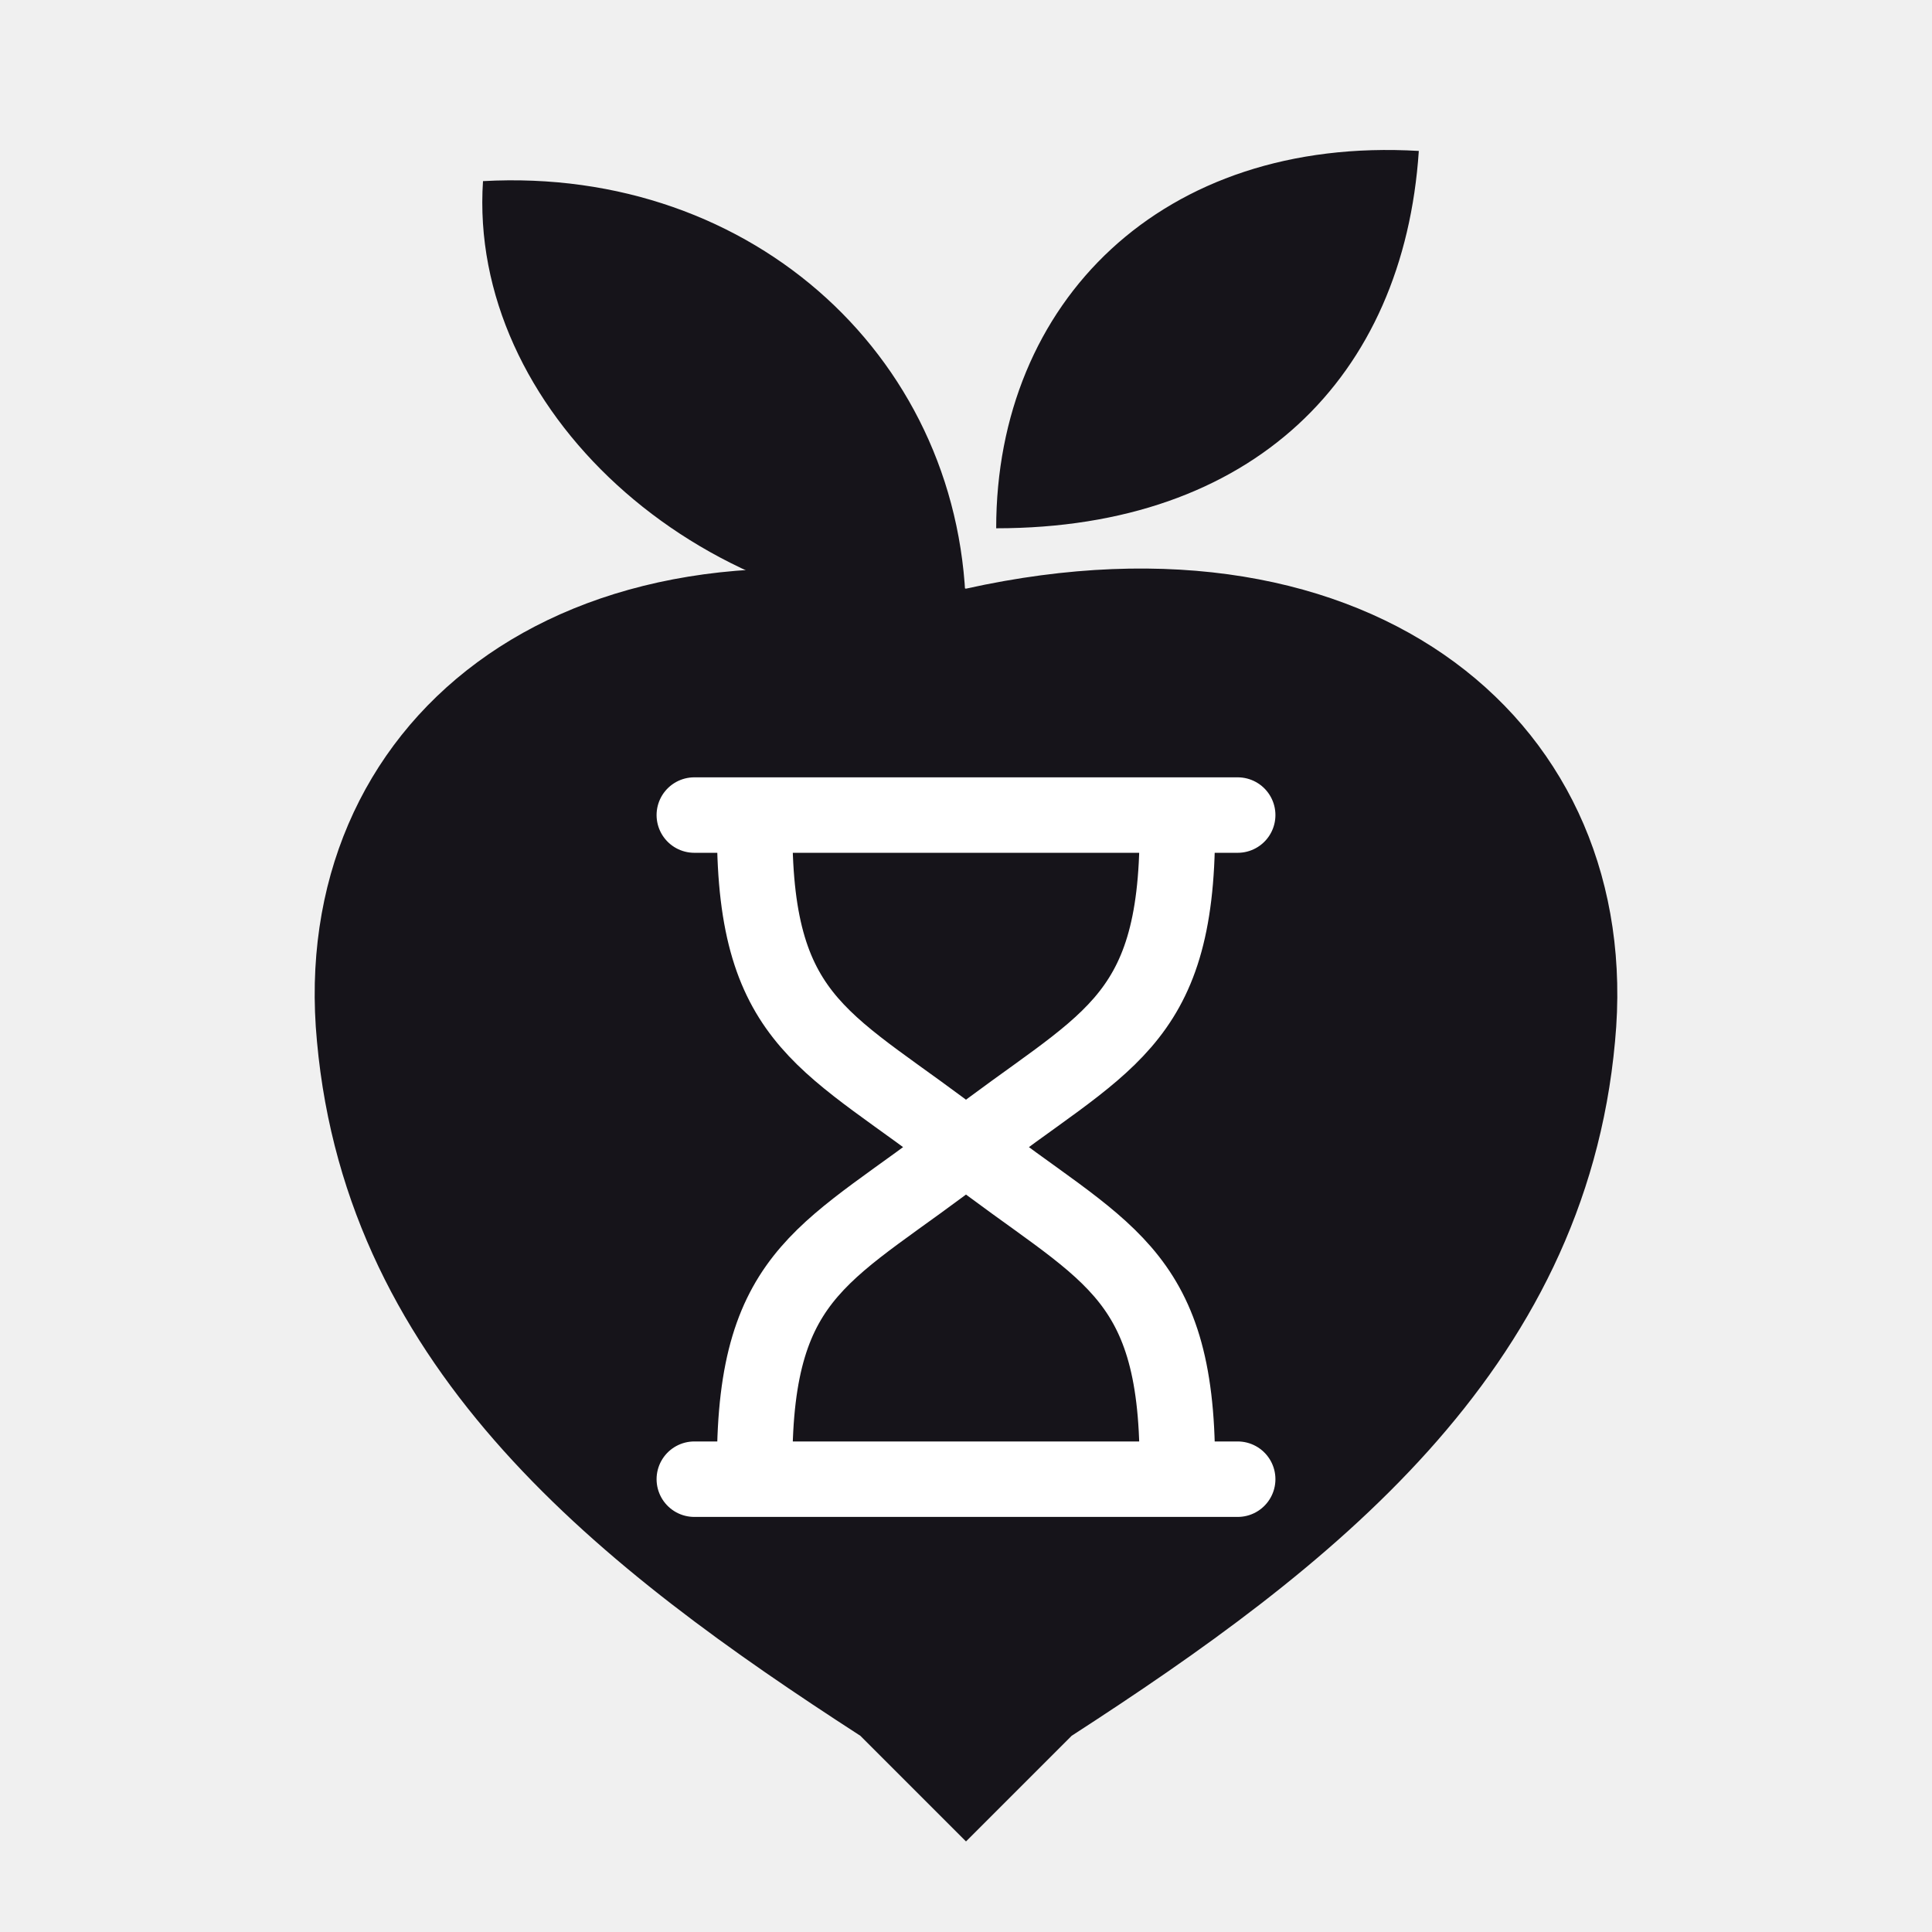
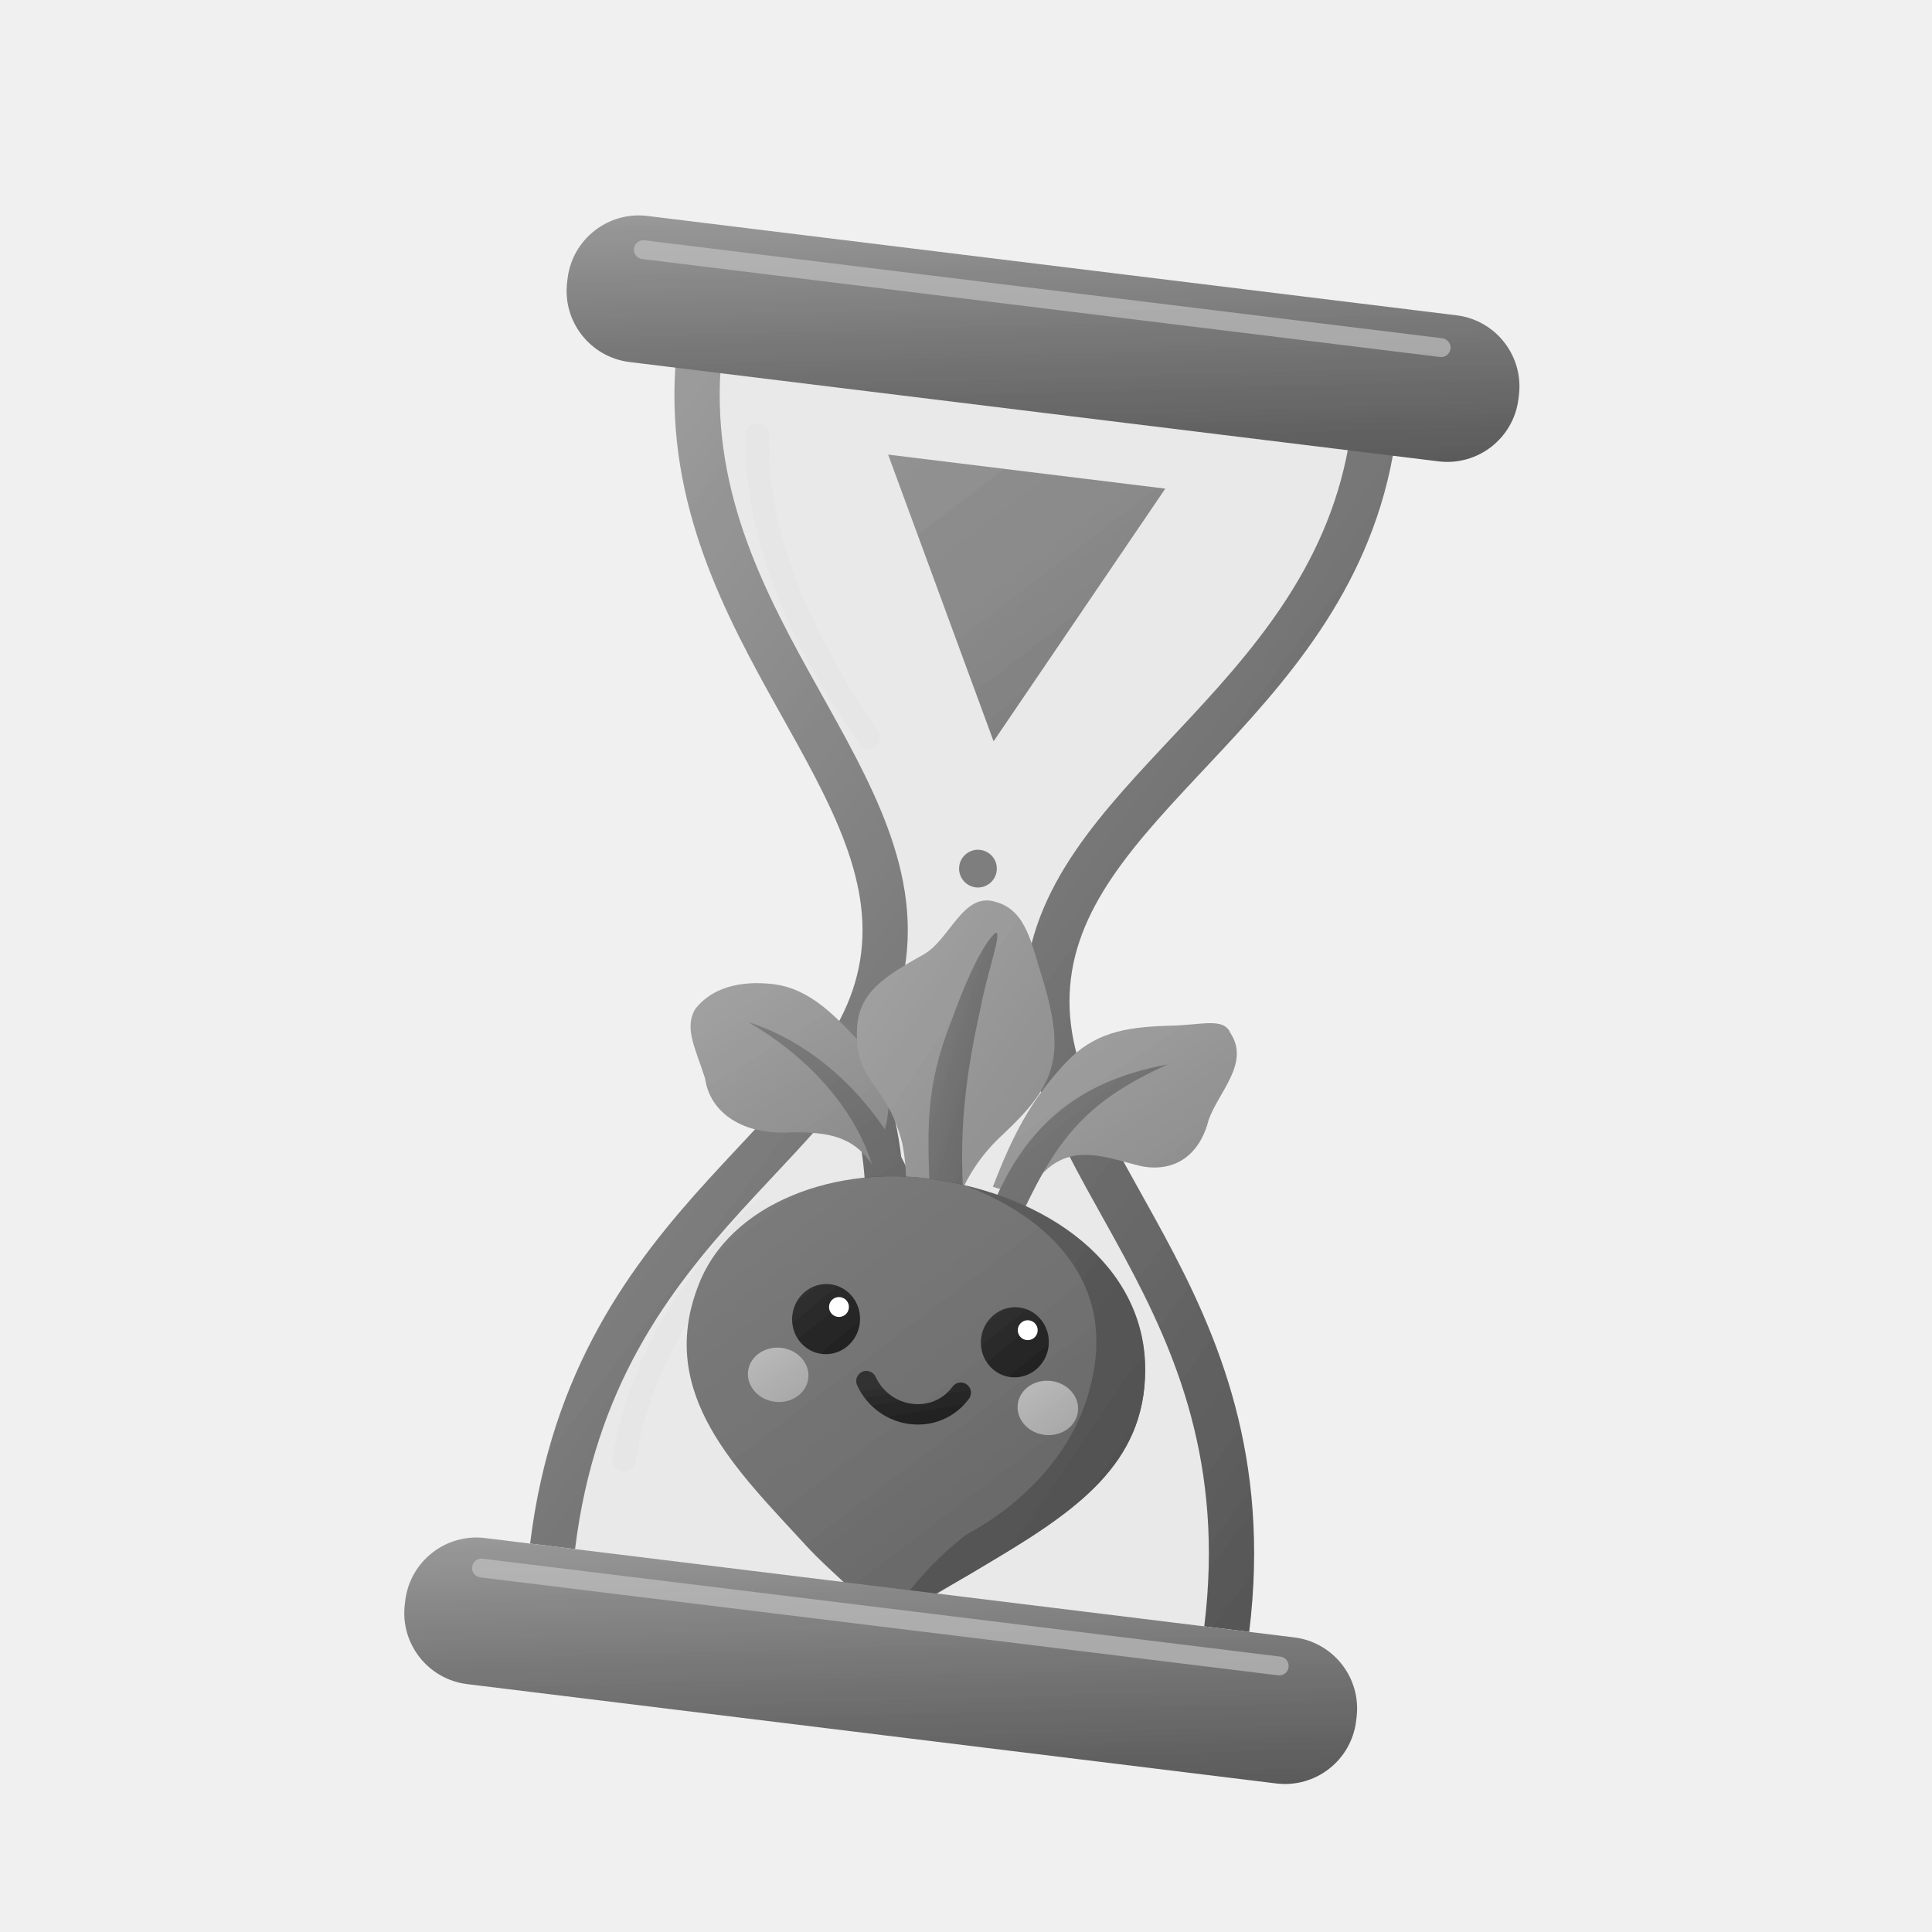
- <svg xmlns="http://www.w3.org/2000/svg" viewBox="0 0 128 128" width="128" height="128" fill="none" role="img" aria-label="Temporal Contract">
-   <path d="M64 41C46 41 31 27 32 12c18-1 32 12 32 29ZM66 35C66 20 77 9 94 10c-1 15-11 25-28 25Z" fill="#16141A" />
-   <path d="M64 39C37 33 19 48 21 69c2 22 19 35 36 46l7 7 7-7c17-11 34-24 36-46 2-21-16-36-43-30Z" fill="#16141A" />
-   <g color="#FFFFFF" stroke="currentColor" stroke-width="5" stroke-linecap="round" stroke-linejoin="round">
-     <path d="M46 54h36M46 98h36M50 55c0 13 5 14 14 21-9 7-14 8-14 21m28-42c0 13-5 14-14 21 9 7 14 8 14 21" />
+ <svg xmlns="http://www.w3.org/2000/svg" viewBox="0 0 512 512" width="512" height="512" fill="none" role="img" aria-label="Temporal Contract beetroot hourglass">
+   <defs>
+     <linearGradient id="bt-temporal-contract-mono-beet" x1="0" y1="0" x2="1" y2="1">
+       <stop offset="0" stop-color="#D44C8A" />
+       <stop offset="0.5" stop-color="#C73A7D" />
+       <stop offset="1" stop-color="#B02768" />
+     </linearGradient>
+     <linearGradient id="bt-temporal-contract-mono-shade" x1="0" y1="0" x2="1" y2="1">
+       <stop offset="0" stop-color="#A62665" />
+       <stop offset="1" stop-color="#8B1952" />
+     </linearGradient>
+     <linearGradient id="bt-temporal-contract-mono-leaf" x1="0" y1="0" x2="1" y2="1">
+       <stop offset="0" stop-color="#51B777" />
+       <stop offset="1" stop-color="#329C60" />
+     </linearGradient>
+     <linearGradient id="bt-temporal-contract-mono-stem" x1="0" y1="0" x2="1" y2="1">
+       <stop offset="0" stop-color="#348D53" />
+       <stop offset="1" stop-color="#247646" />
+     </linearGradient>
+     <linearGradient id="bt-temporal-contract-mono-cheek" x1="0" y1="0" x2="1" y2="1">
+       <stop offset="0" stop-color="#F6A3CD" />
+       <stop offset="1" stop-color="#EC84B6" />
+     </linearGradient>
+     <linearGradient id="bt-temporal-contract-mono-eye" x1="0" y1="0" x2="1" y2="1">
+       <stop offset="0" stop-color="#650F39" />
+       <stop offset="1" stop-color="#3A0B24" />
+     </linearGradient>
+     <linearGradient id="bt-temporal-contract-mono-teal" x1="0" y1="0" x2="1" y2="1">
+       <stop offset="0" stop-color="#51BDB8" />
+       <stop offset="1" stop-color="#37ABA8" />
+     </linearGradient>
+     <linearGradient id="bt-temporal-contract-mono-teal-side" x1="0" y1="0" x2="1" y2="1">
+       <stop offset="0" stop-color="#298F90" />
+       <stop offset="1" stop-color="#1B7378" />
+     </linearGradient>
+     <linearGradient id="bt-temporal-contract-mono-orange" x1="0" y1="0" x2="1" y2="1">
+       <stop offset="0" stop-color="#FFAF64" />
+       <stop offset="0.5" stop-color="#F77A27" />
+       <stop offset="1" stop-color="#D95517" />
+     </linearGradient>
+     <linearGradient id="bt-temporal-contract-mono-orange-side" x1="0" y1="0" x2="1" y2="1">
+       <stop offset="0" stop-color="#F58A38" />
+       <stop offset="1" stop-color="#DD611F" />
+     </linearGradient>
+     <linearGradient id="bt-temporal-contract-mono-indigo" x1="0" y1="0" x2="1" y2="1">
+       <stop offset="0" stop-color="#9890F1" />
+       <stop offset="0.5" stop-color="#716BD1" />
+       <stop offset="1" stop-color="#514CA5" />
+     </linearGradient>
+     <linearGradient id="bt-temporal-contract-mono-blue" x1="0" y1="0" x2="1" y2="1">
+       <stop offset="0" stop-color="#79ABE9" />
+       <stop offset="0.5" stop-color="#447EC8" />
+       <stop offset="1" stop-color="#295EA5" />
+     </linearGradient>
+     <linearGradient id="bt-temporal-contract-mono-silver" x1="0" y1="0" x2="1" y2="1">
+       <stop offset="0" stop-color="#E5EAF1" />
+       <stop offset="0.5" stop-color="#B2C0D0" />
+       <stop offset="1" stop-color="#6F849D" />
+     </linearGradient>
+     <linearGradient id="bt-temporal-contract-mono-card" x1="0" y1="0" x2="1" y2="1">
+       <stop offset="0" stop-color="#F7EDF4" />
+       <stop offset="1" stop-color="#E9DBE5" />
+     </linearGradient>
+     <linearGradient id="bt-temporal-contract-mono-amber" x1="0" y1="0" x2="1" y2="1">
+       <stop offset="0" stop-color="#F5CD7A" />
+       <stop offset="0.5" stop-color="#D99E3D" />
+       <stop offset="1" stop-color="#B27521" />
+     </linearGradient>
+     <linearGradient id="bt-temporal-contract-mono-palette" x1="0" y1="0" x2="1" y2="1">
+       <stop offset="0" stop-color="#F5D2E9" />
+       <stop offset="0.5" stop-color="#DE9AC6" />
+       <stop offset="1" stop-color="#B96FA5" />
+     </linearGradient>
+   </defs>
+   <defs>
+     <filter id="bt-temporal-contract-mono-gray">
+       <feColorMatrix type="saturate" values="0" />
+     </filter>
+   </defs>
+   <g filter="url(#bt-temporal-contract-mono-gray)">
+     <g transform="rotate(7 256 256)">
+       <path d="M166 102c0 72 68 104 68 154s-68 74-68 166h180c0-92-68-116-68-166s68-82 68-154Z" fill="#B9B2F6" fill-opacity=".13" />
+       <path d="M166 101c0 72 68 105 68 155s-68 76-68 166m180-321c0 72-68 105-68 155s68 76 68 166" stroke="url(#bt-temporal-contract-mono-indigo)" stroke-width="12" fill="none" />
+       <path d="M184 123c3 31 23 58 39 76m-41 198c1-29 15-53 28-70" stroke="#E4E0FF" stroke-width="6" stroke-linecap="round" opacity=".75" />
+       <path d="m219 124 37 72 37-72" fill="url(#bt-temporal-contract-mono-beet)" opacity=".8" />
+       <circle cx="256" cy="230" r="5" fill="#D44C8A" />
+       <circle cx="256" cy="260" r="4" fill="#C73A7D" />
+       <circle cx="256" cy="287" r="3" fill="#B02768" />
+       <g transform="translate(179 228) scale(.6)">
+         <g>
+           <path d="M105 151C101 126 93 105 79 86" fill="none" stroke="url(#bt-temporal-contract-mono-stem)" stroke-width="17" stroke-linecap="round" />
+           <path d="M98 139C88 127 76 127 61 129 40 133 24 125 20 110 14 97 8 89 12 80 18 70 30 65 45 65 62 65 75 77 85 85 98 93 108 106 98 139Z" fill="url(#bt-temporal-contract-mono-leaf)" />
+           <path d="M102 150C95 125 73 99 36 83 73 90 104 119 118 147Z" fill="url(#bt-temporal-contract-mono-stem)" />
+           <path d="M125 149C125 125 126 105 120 87 110 61 96 63 94 40 92 23 104 14 119 3 130-5 133-27 148-24 162-22 166-7 173 8 187 40 184 53 164 77 146 98 144 119 143 149Z" fill="url(#bt-temporal-contract-mono-leaf)" transform="translate(-10 41)" />
+           <path d="M125 150C120 119 117 102 125 71 128 58 133 39 139 31 143 27 138 48 137 64 134 95 134 119 140 150Z" fill="url(#bt-temporal-contract-mono-stem)" />
+           <path d="M152 142C158 118 164 102 177 84 188 69 201 65 220 62 235 60 244 55 248 62 258 74 246 88 243 101 241 117 231 126 216 125 198 123 178 116 167 145Z" fill="url(#bt-temporal-contract-mono-leaf)" />
+           <path d="M153 150C162 118 180 92 222 79 189 99 178 117 167 150Z" fill="url(#bt-temporal-contract-mono-stem)" />
+           <path d="M128 142C83 140 37 163 28 202 16 251 55 280 89 309 103 321 117 328 128 341 139 329 153 321 168 309 203 282 232 258 229 218 226 172 182 144 128 142Z" fill="url(#bt-temporal-contract-mono-beet)" />
+           <path d="M140 143C184 154 209 181 206 219 204 252 183 279 159 296 146 309 137 322 128 341 140 330 154 320 168 309 203 282 232 258 229 218 226 177 191 149 140 143Z" fill="url(#bt-temporal-contract-mono-shade)" opacity=".85" />
+           <ellipse cx="86" cy="209" rx="15" ry="15.5" fill="url(#bt-temporal-contract-mono-eye)" />
+           <ellipse cx="170" cy="209" rx="15" ry="15.5" fill="url(#bt-temporal-contract-mono-eye)" />
+           <circle cx="91" cy="203" r="4.4" fill="#FFF" />
+           <circle cx="175" cy="203" r="4.4" fill="#FFF" />
+           <ellipse cx="68" cy="236" rx="13.4" ry="12" fill="url(#bt-temporal-contract-mono-cheek)" />
+           <ellipse cx="188" cy="236" rx="13.4" ry="12" fill="url(#bt-temporal-contract-mono-cheek)" />
+           <path d="M107 234C117 250 140 250 149 234" stroke="url(#bt-temporal-contract-mono-eye)" stroke-width="9" stroke-linecap="round" />
+         </g>
+       </g>
+       <rect x="129" y="69" width="254" height="39" rx="19" fill="url(#bt-temporal-contract-mono-indigo)" />
+       <path d="M148 78h213" stroke="#C6BFFA" stroke-width="5" stroke-linecap="round" opacity=".65" />
+       <rect x="129" y="422" width="254" height="39" rx="19" fill="url(#bt-temporal-contract-mono-indigo)" />
+       <path d="M148 430h213" stroke="#C6BFFA" stroke-width="5" stroke-linecap="round" opacity=".65" />
+     </g>
  </g>
</svg>
